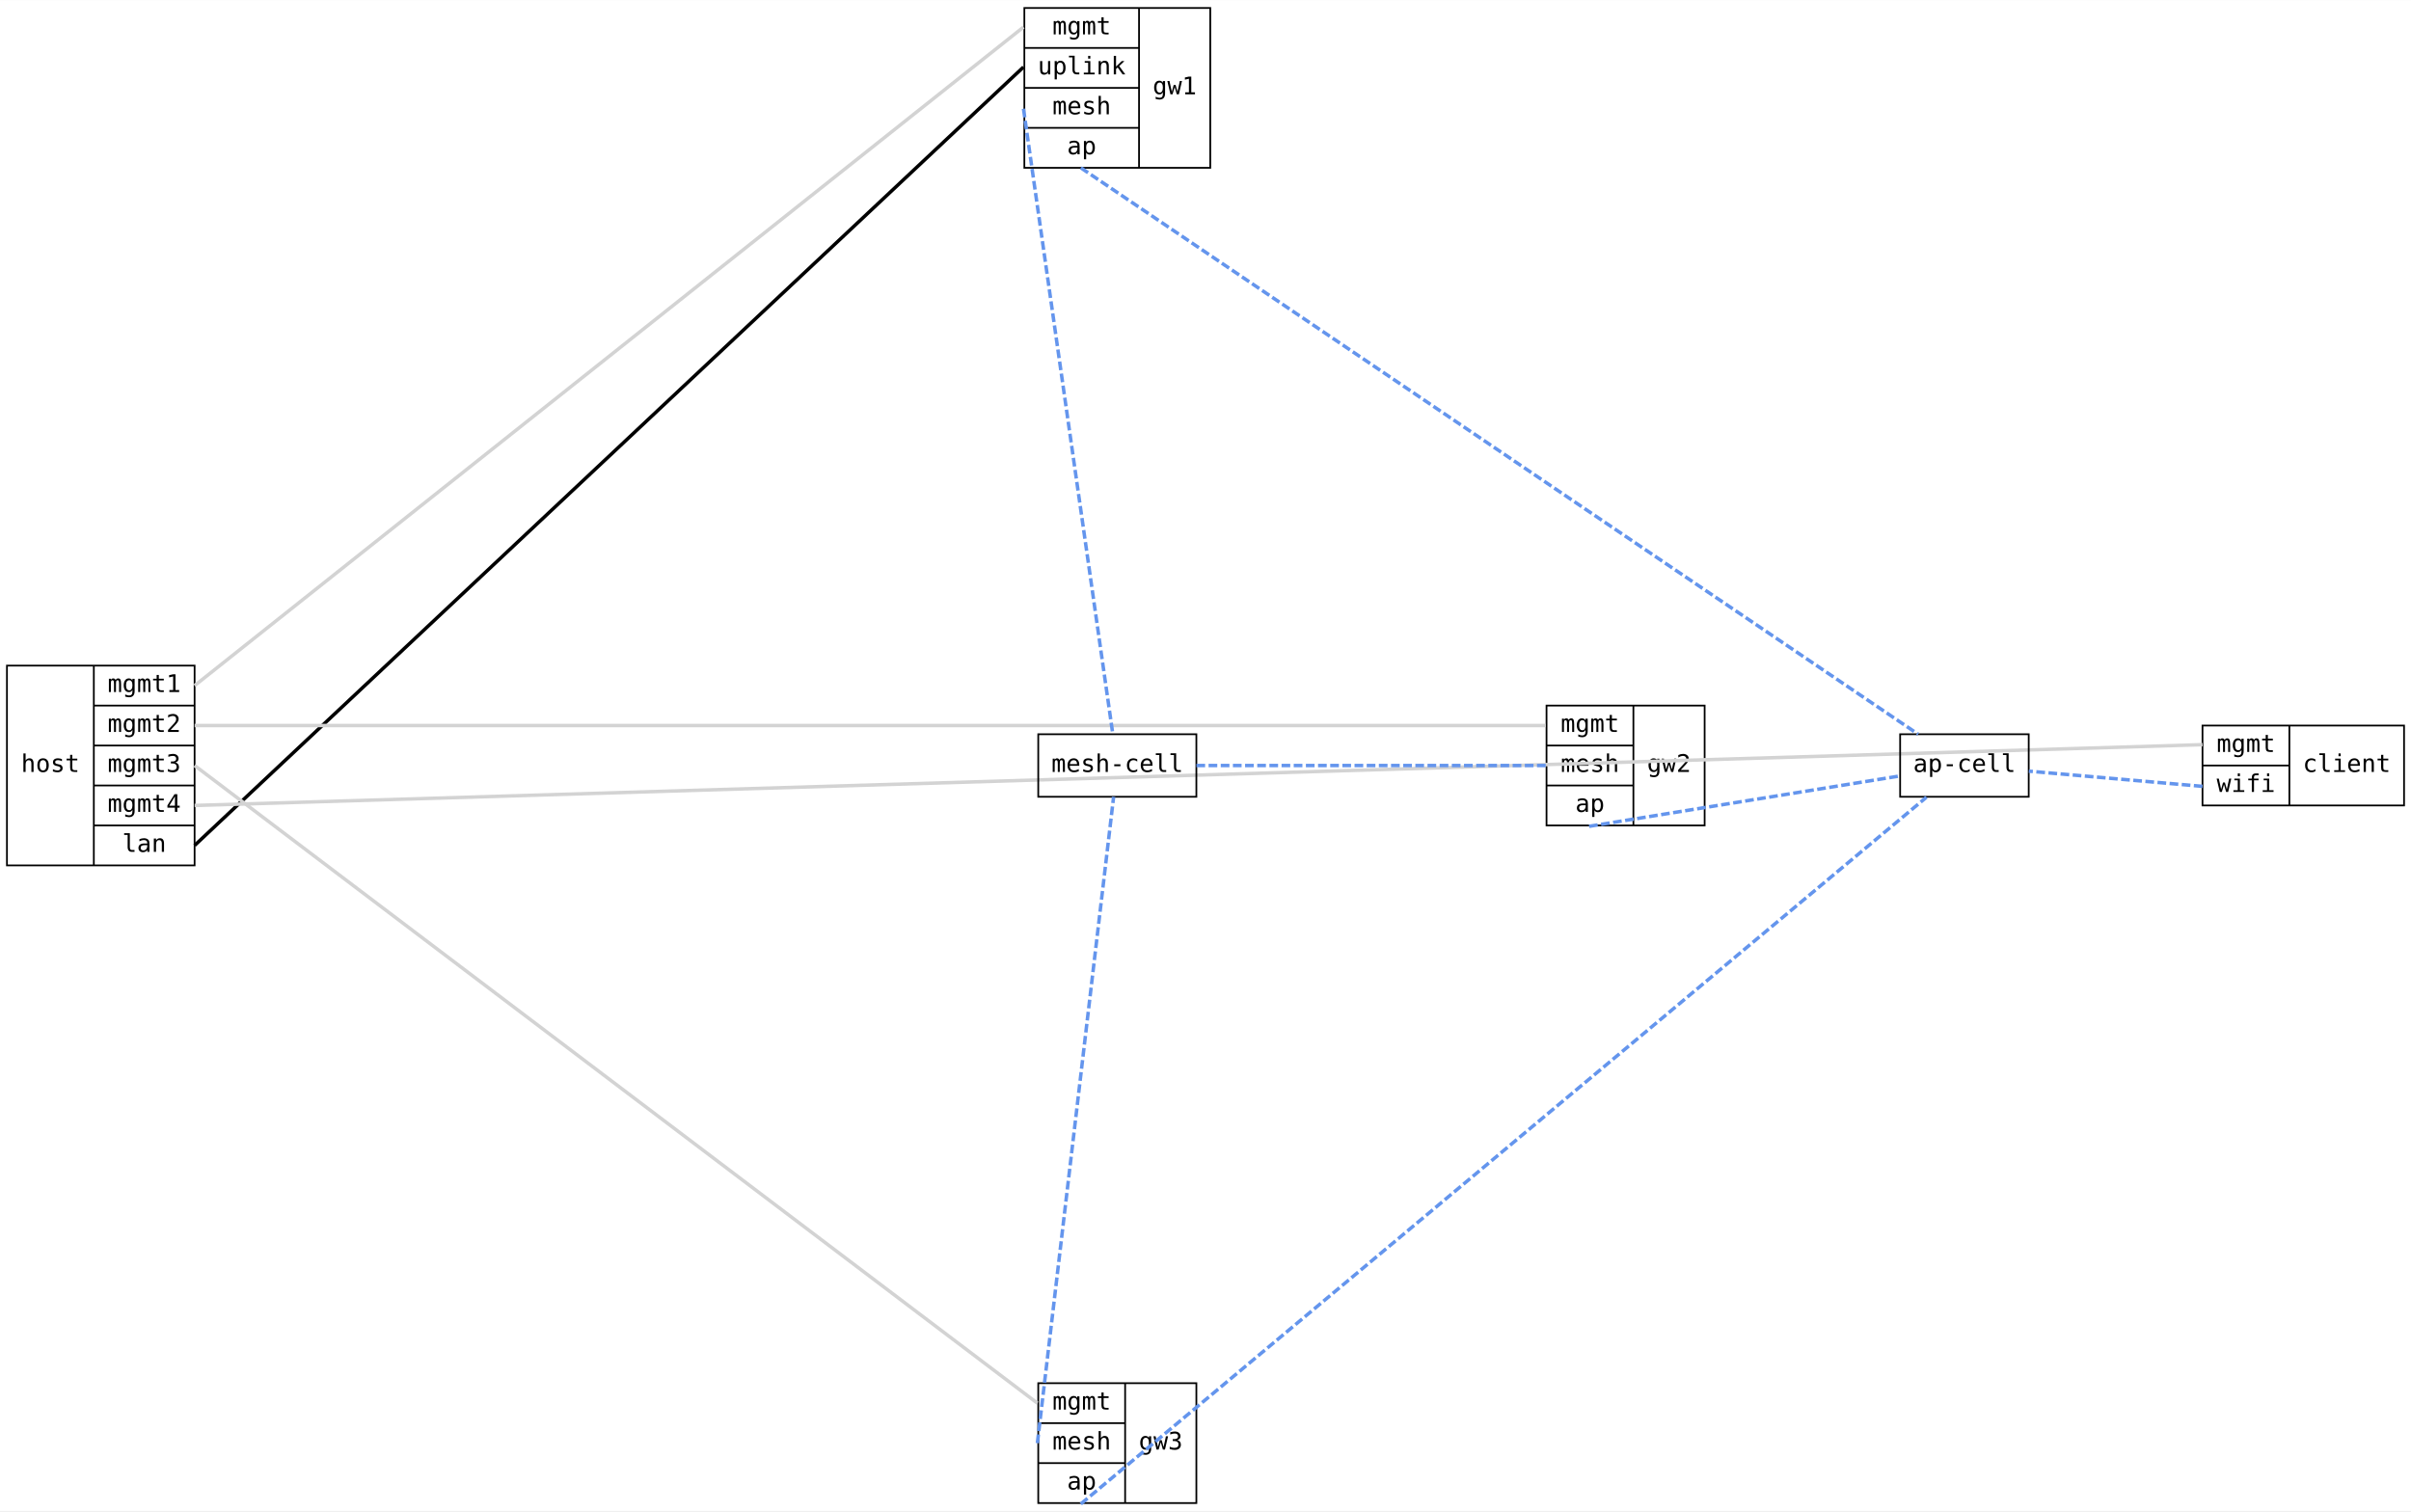
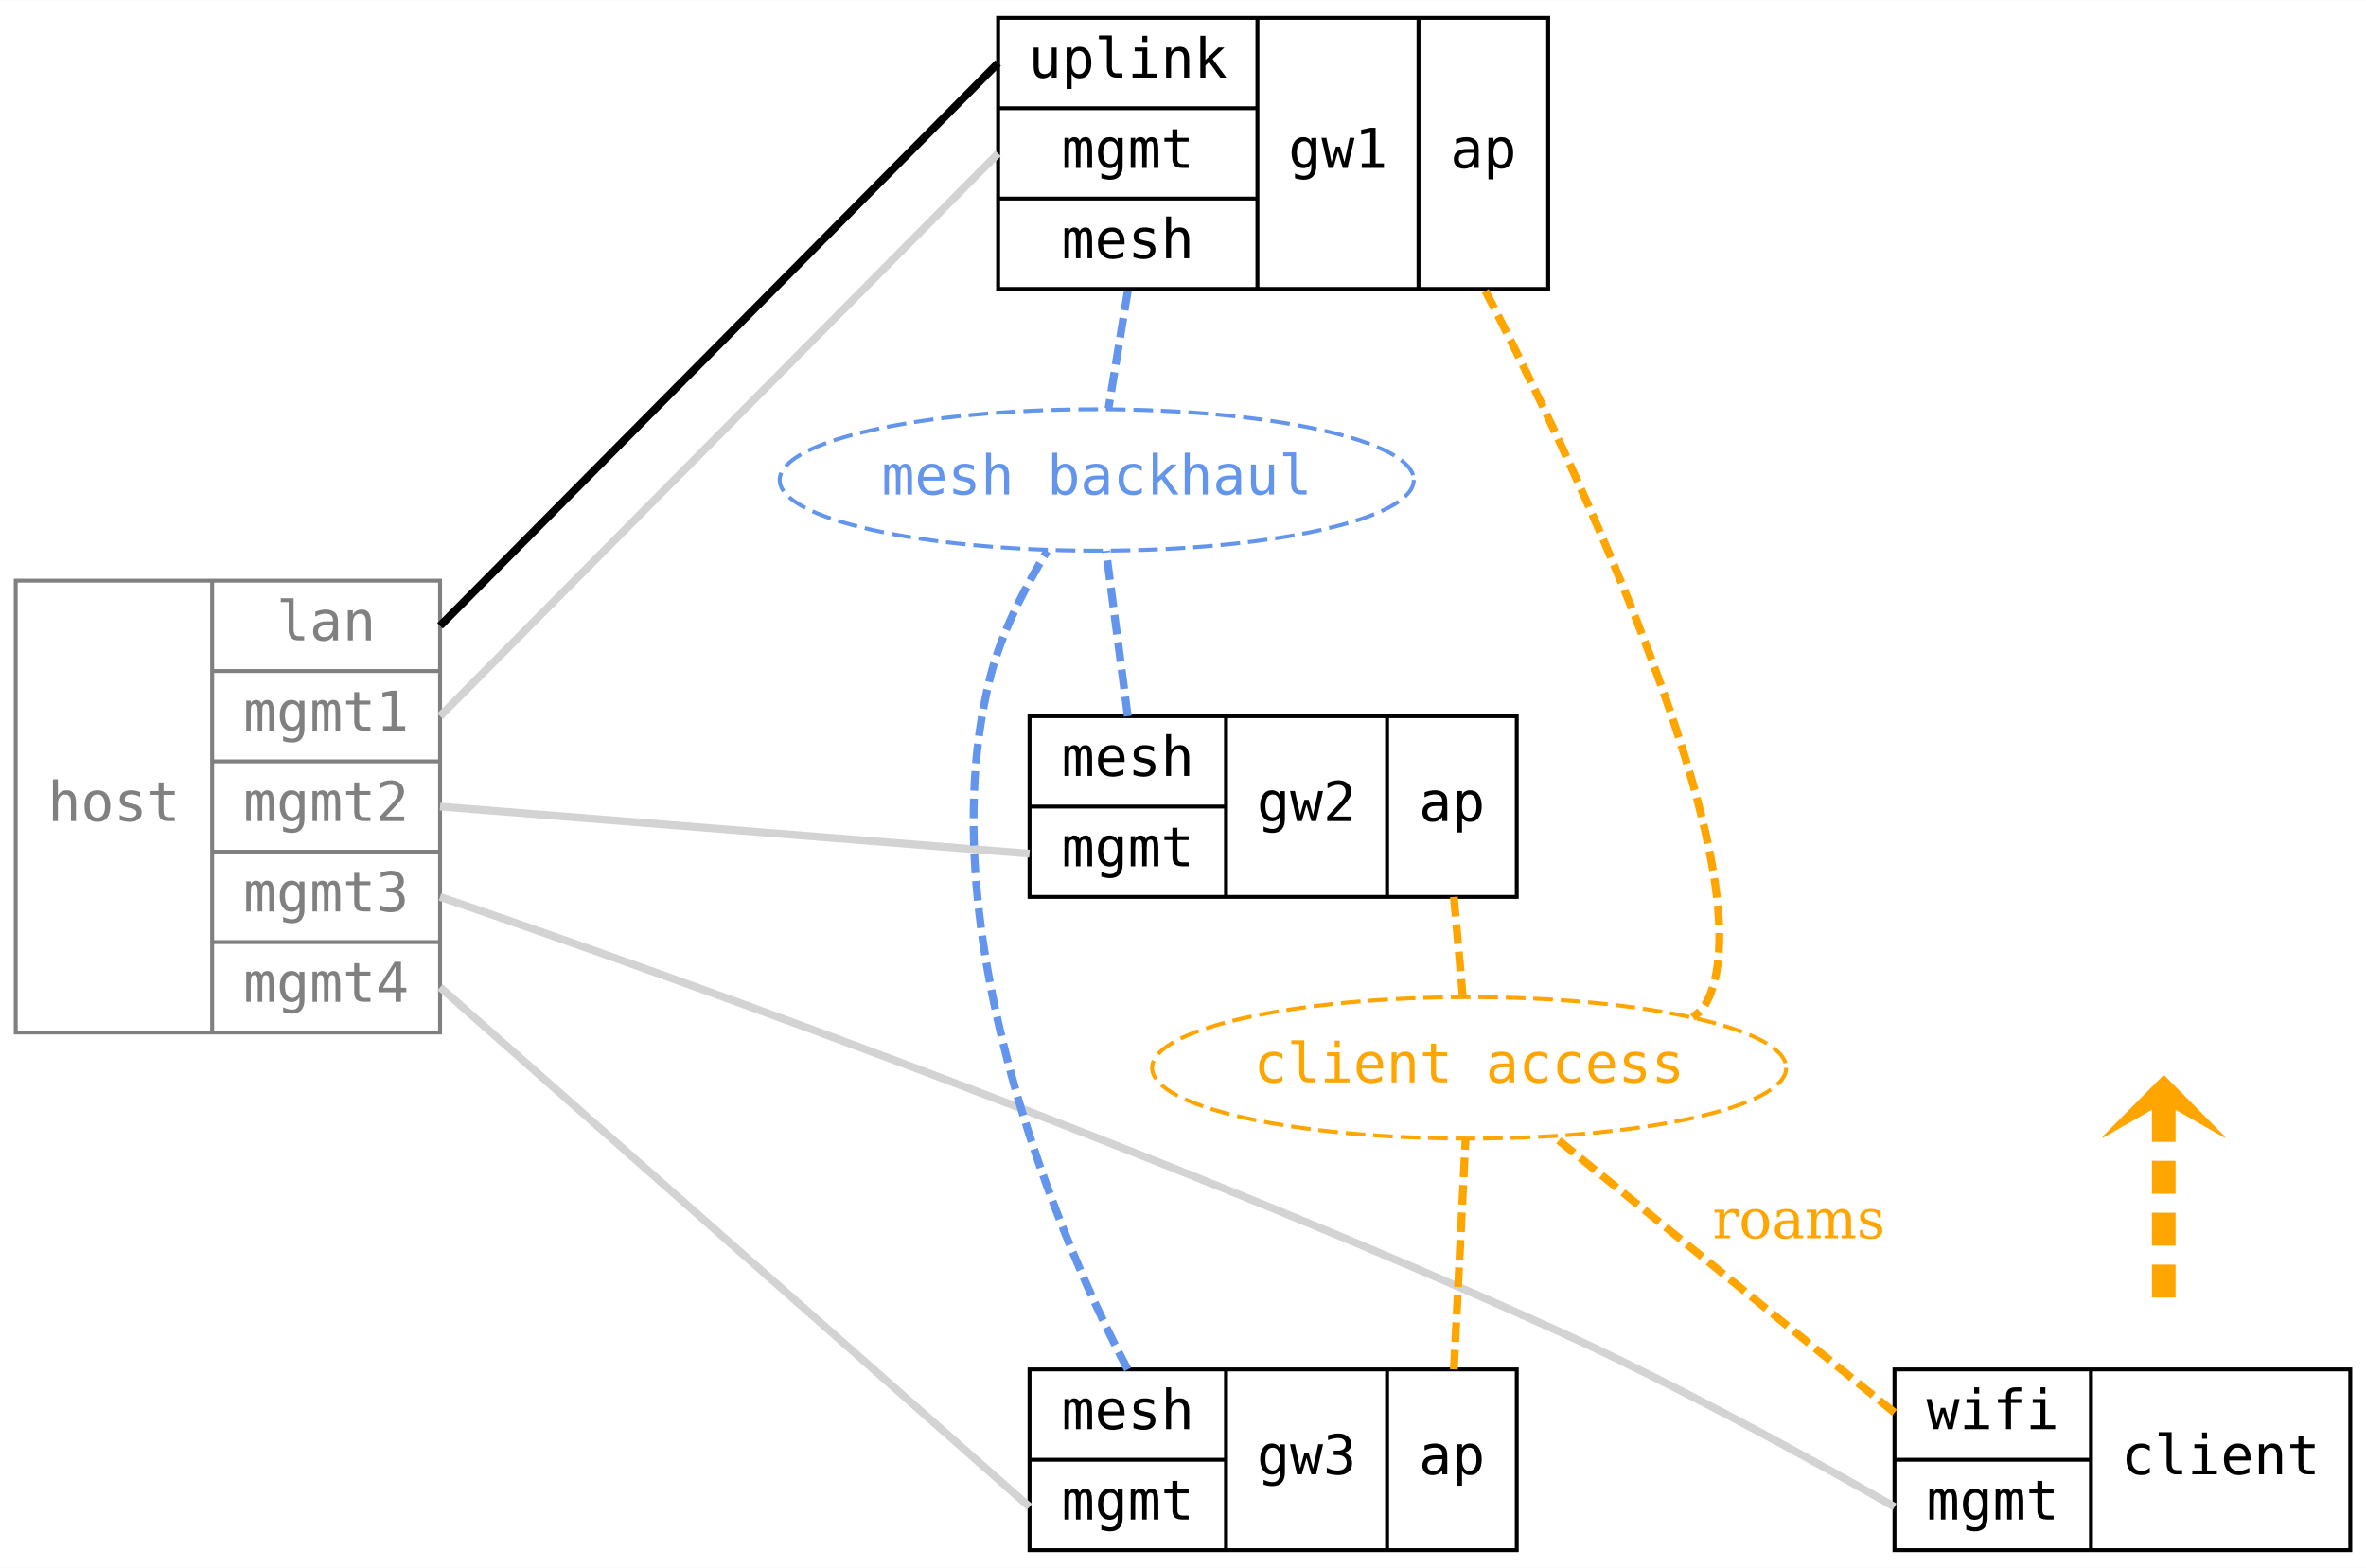
- <svg xmlns="http://www.w3.org/2000/svg" width="1388pt" height="870pt" viewBox="0.00 0.00 1387.63 869.58">
-   <g id="graph0" class="graph" transform="scale(1 1) rotate(0) translate(4 865.58)">
-     <polygon fill="white" stroke="transparent" points="-4,4 -4,-865.58 1383.63,-865.58 1383.63,4 -4,4" />
+ <svg xmlns="http://www.w3.org/2000/svg" width="602pt" height="399pt" viewBox="0.00 0.00 602.17 399.03">
+   <g id="graph0" class="graph" transform="scale(1 1) rotate(0) translate(4 395.03)">
+     <polygon fill="white" stroke="transparent" points="-4,4 -4,-395.03 598.17,-395.03 598.17,4 -4,4" />
    <g id="node1" class="node">
-       <polygon fill="none" stroke="black" points="0,-367.54 0,-482.54 108,-482.54 108,-367.54 0,-367.54" />
-       <text text-anchor="middle" x="25" y="-421.34" font-family="DejaVu Sans Mono, Book" font-size="14.00">host</text>
-       <polyline fill="none" stroke="black" points="50,-367.54 50,-482.54 " />
-       <text text-anchor="middle" x="79" y="-467.34" font-family="DejaVu Sans Mono, Book" font-size="14.00">mgmt1</text>
-       <polyline fill="none" stroke="black" points="50,-459.54 108,-459.54 " />
-       <text text-anchor="middle" x="79" y="-444.34" font-family="DejaVu Sans Mono, Book" font-size="14.00">mgmt2</text>
-       <polyline fill="none" stroke="black" points="50,-436.54 108,-436.54 " />
-       <text text-anchor="middle" x="79" y="-421.34" font-family="DejaVu Sans Mono, Book" font-size="14.00">mgmt3</text>
-       <polyline fill="none" stroke="black" points="50,-413.54 108,-413.54 " />
-       <text text-anchor="middle" x="79" y="-398.34" font-family="DejaVu Sans Mono, Book" font-size="14.00">mgmt4</text>
-       <polyline fill="none" stroke="black" points="50,-390.54 108,-390.54 " />
-       <text text-anchor="middle" x="79" y="-375.34" font-family="DejaVu Sans Mono, Book" font-size="14.00">lan</text>
+       <polygon fill="none" stroke="gray" points="0,-132.27 0,-247.27 108,-247.27 108,-132.27 0,-132.27" />
+       <text text-anchor="middle" x="25" y="-186.07" font-family="DejaVu Sans Mono, Book" font-size="14.00" fill="gray">host</text>
+       <polyline fill="none" stroke="gray" points="50,-132.27 50,-247.27 " />
+       <text text-anchor="middle" x="79" y="-232.07" font-family="DejaVu Sans Mono, Book" font-size="14.00" fill="gray">lan</text>
+       <polyline fill="none" stroke="gray" points="50,-224.27 108,-224.27 " />
+       <text text-anchor="middle" x="79" y="-209.07" font-family="DejaVu Sans Mono, Book" font-size="14.00" fill="gray">mgmt1</text>
+       <polyline fill="none" stroke="gray" points="50,-201.27 108,-201.27 " />
+       <text text-anchor="middle" x="79" y="-186.07" font-family="DejaVu Sans Mono, Book" font-size="14.00" fill="gray">mgmt2</text>
+       <polyline fill="none" stroke="gray" points="50,-178.27 108,-178.27 " />
+       <text text-anchor="middle" x="79" y="-163.07" font-family="DejaVu Sans Mono, Book" font-size="14.00" fill="gray">mgmt3</text>
+       <polyline fill="none" stroke="gray" points="50,-155.27 108,-155.27 " />
+       <text text-anchor="middle" x="79" y="-140.07" font-family="DejaVu Sans Mono, Book" font-size="14.00" fill="gray">mgmt4</text>
    </g>
    <g id="node2" class="node">
-       <polygon fill="none" stroke="black" points="585.56,-769.08 585.56,-861.08 692.56,-861.08 692.56,-769.08 585.56,-769.08" />
-       <text text-anchor="middle" x="618.56" y="-845.88" font-family="DejaVu Sans Mono, Book" font-size="14.00">mgmt</text>
-       <polyline fill="none" stroke="black" points="585.56,-838.08 651.56,-838.08 " />
-       <text text-anchor="middle" x="618.56" y="-822.88" font-family="DejaVu Sans Mono, Book" font-size="14.00">uplink</text>
-       <polyline fill="none" stroke="black" points="585.56,-815.08 651.56,-815.08 " />
-       <text text-anchor="middle" x="618.56" y="-799.88" font-family="DejaVu Sans Mono, Book" font-size="14.00">mesh</text>
-       <polyline fill="none" stroke="black" points="585.56,-792.08 651.56,-792.08 " />
-       <text text-anchor="middle" x="618.56" y="-776.88" font-family="DejaVu Sans Mono, Book" font-size="14.00">ap</text>
-       <polyline fill="none" stroke="black" points="651.56,-769.08 651.56,-861.08 " />
-       <text text-anchor="middle" x="672.06" y="-811.38" font-family="DejaVu Sans Mono, Book" font-size="14.00">gw1</text>
+       <polygon fill="none" stroke="black" points="250.03,-321.53 250.03,-390.53 390.03,-390.53 390.03,-321.53 250.03,-321.53" />
+       <text text-anchor="middle" x="283.03" y="-375.33" font-family="DejaVu Sans Mono, Book" font-size="14.00">uplink</text>
+       <polyline fill="none" stroke="black" points="250.03,-367.53 316.03,-367.53 " />
+       <text text-anchor="middle" x="283.03" y="-352.33" font-family="DejaVu Sans Mono, Book" font-size="14.00">mgmt</text>
+       <polyline fill="none" stroke="black" points="250.03,-344.53 316.03,-344.53 " />
+       <text text-anchor="middle" x="283.03" y="-329.33" font-family="DejaVu Sans Mono, Book" font-size="14.00">mesh</text>
+       <polyline fill="none" stroke="black" points="316.03,-321.53 316.03,-390.53 " />
+       <text text-anchor="middle" x="336.53" y="-352.33" font-family="DejaVu Sans Mono, Book" font-size="14.00">gw1</text>
+       <polyline fill="none" stroke="black" points="357.03,-321.53 357.03,-390.53 " />
+       <text text-anchor="middle" x="373.53" y="-352.33" font-family="DejaVu Sans Mono, Book" font-size="14.00">ap</text>
    </g>
    <g id="edge1" class="edge">
-       <path fill="none" stroke="lightgray" stroke-width="2" d="M108,-471.04C108,-471.04 585.06,-850.08 585.06,-850.08" />
+       <path fill="none" stroke="lightgray" stroke-width="2" d="M108,-212.77C108,-212.77 250.03,-356.03 250.03,-356.03" />
    </g>
    <g id="edge5" class="edge">
-       <path fill="none" stroke="black" stroke-width="2" d="M108,-379.04C108,-379.04 585.06,-827.08 585.06,-827.08" />
+       <path fill="none" stroke="black" stroke-width="2" d="M108,-235.77C108,-235.77 250.03,-379.03 250.03,-379.03" />
    </g>
    <g id="node3" class="node">
-       <polygon fill="none" stroke="black" points="886.09,-390.54 886.09,-459.54 977.09,-459.54 977.09,-390.54 886.09,-390.54" />
-       <text text-anchor="middle" x="911.09" y="-444.34" font-family="DejaVu Sans Mono, Book" font-size="14.00">mgmt</text>
-       <polyline fill="none" stroke="black" points="886.09,-436.54 936.09,-436.54 " />
-       <text text-anchor="middle" x="911.09" y="-421.34" font-family="DejaVu Sans Mono, Book" font-size="14.00">mesh</text>
-       <polyline fill="none" stroke="black" points="886.09,-413.54 936.09,-413.54 " />
-       <text text-anchor="middle" x="911.09" y="-398.34" font-family="DejaVu Sans Mono, Book" font-size="14.00">ap</text>
-       <polyline fill="none" stroke="black" points="936.09,-390.54 936.09,-459.54 " />
-       <text text-anchor="middle" x="956.59" y="-421.34" font-family="DejaVu Sans Mono, Book" font-size="14.00">gw2</text>
+       <polygon fill="none" stroke="black" points="258.03,-166.77 258.03,-212.77 382.03,-212.77 382.03,-166.77 258.03,-166.77" />
+       <text text-anchor="middle" x="283.03" y="-197.57" font-family="DejaVu Sans Mono, Book" font-size="14.00">mesh</text>
+       <polyline fill="none" stroke="black" points="258.03,-189.77 308.03,-189.77 " />
+       <text text-anchor="middle" x="283.03" y="-174.57" font-family="DejaVu Sans Mono, Book" font-size="14.00">mgmt</text>
+       <polyline fill="none" stroke="black" points="308.03,-166.77 308.03,-212.77 " />
+       <text text-anchor="middle" x="328.53" y="-186.07" font-family="DejaVu Sans Mono, Book" font-size="14.00">gw2</text>
+       <polyline fill="none" stroke="black" points="349.03,-166.77 349.03,-212.77 " />
+       <text text-anchor="middle" x="365.53" y="-186.07" font-family="DejaVu Sans Mono, Book" font-size="14.00">ap</text>
    </g>
    <g id="edge2" class="edge">
-       <path fill="none" stroke="lightgray" stroke-width="2" d="M108,-448.04C108,-448.04 885.59,-448.04 885.59,-448.04" />
+       <path fill="none" stroke="lightgray" stroke-width="2" d="M108,-189.77C108,-189.77 258.03,-177.77 258.03,-177.77" />
    </g>
    <g id="node4" class="node">
-       <polygon fill="none" stroke="black" points="593.56,-0.5 593.56,-69.5 684.56,-69.5 684.56,-0.5 593.56,-0.5" />
-       <text text-anchor="middle" x="618.56" y="-54.3" font-family="DejaVu Sans Mono, Book" font-size="14.00">mgmt</text>
-       <polyline fill="none" stroke="black" points="593.56,-46.5 643.56,-46.5 " />
-       <text text-anchor="middle" x="618.56" y="-31.3" font-family="DejaVu Sans Mono, Book" font-size="14.00">mesh</text>
-       <polyline fill="none" stroke="black" points="593.56,-23.5 643.56,-23.5 " />
-       <text text-anchor="middle" x="618.56" y="-8.3" font-family="DejaVu Sans Mono, Book" font-size="14.00">ap</text>
-       <polyline fill="none" stroke="black" points="643.56,-0.5 643.56,-69.5 " />
-       <text text-anchor="middle" x="664.06" y="-31.3" font-family="DejaVu Sans Mono, Book" font-size="14.00">gw3</text>
+       <polygon fill="none" stroke="black" points="258.03,-0.5 258.03,-46.5 382.03,-46.5 382.03,-0.5 258.03,-0.5" />
+       <text text-anchor="middle" x="283.03" y="-31.3" font-family="DejaVu Sans Mono, Book" font-size="14.00">mesh</text>
+       <polyline fill="none" stroke="black" points="258.03,-23.5 308.03,-23.5 " />
+       <text text-anchor="middle" x="283.03" y="-8.3" font-family="DejaVu Sans Mono, Book" font-size="14.00">mgmt</text>
+       <polyline fill="none" stroke="black" points="308.03,-0.5 308.03,-46.5 " />
+       <text text-anchor="middle" x="328.53" y="-19.8" font-family="DejaVu Sans Mono, Book" font-size="14.00">gw3</text>
+       <polyline fill="none" stroke="black" points="349.03,-0.5 349.03,-46.5 " />
+       <text text-anchor="middle" x="365.53" y="-19.8" font-family="DejaVu Sans Mono, Book" font-size="14.00">ap</text>
+     </g>
+     <g id="edge4" class="edge">
+       <path fill="none" stroke="lightgray" stroke-width="2" d="M108,-143.77C108,-143.77 258.03,-11.5 258.03,-11.5" />
+     </g>
+     <g id="node5" class="node">
+       <polygon fill="none" stroke="black" points="478.17,-0.5 478.17,-46.5 594.17,-46.5 594.17,-0.5 478.17,-0.5" />
+       <text text-anchor="middle" x="503.17" y="-31.3" font-family="DejaVu Sans Mono, Book" font-size="14.00">wifi</text>
+       <polyline fill="none" stroke="black" points="478.17,-23.5 528.17,-23.5 " />
+       <text text-anchor="middle" x="503.17" y="-8.3" font-family="DejaVu Sans Mono, Book" font-size="14.00">mgmt</text>
+       <polyline fill="none" stroke="black" points="528.17,-0.5 528.17,-46.5 " />
+       <text text-anchor="middle" x="561.17" y="-19.8" font-family="DejaVu Sans Mono, Book" font-size="14.00">client</text>
    </g>
    <g id="edge3" class="edge">
-       <path fill="none" stroke="lightgray" stroke-width="2" d="M108,-425.04C108,-425.04 593.06,-58 593.06,-58" />
-     </g>
-     <g id="node5" class="node">
-       <polygon fill="none" stroke="black" points="1263.63,-402.04 1263.63,-448.04 1379.63,-448.04 1379.63,-402.04 1263.63,-402.04" />
-       <text text-anchor="middle" x="1288.63" y="-432.84" font-family="DejaVu Sans Mono, Book" font-size="14.00">mgmt</text>
-       <polyline fill="none" stroke="black" points="1263.63,-425.04 1313.63,-425.04 " />
-       <text text-anchor="middle" x="1288.63" y="-409.84" font-family="DejaVu Sans Mono, Book" font-size="14.00">wifi</text>
-       <polyline fill="none" stroke="black" points="1313.63,-402.04 1313.63,-448.04 " />
-       <text text-anchor="middle" x="1346.63" y="-421.34" font-family="DejaVu Sans Mono, Book" font-size="14.00">client</text>
-     </g>
-     <g id="edge4" class="edge">
-       <path fill="none" stroke="lightgray" stroke-width="2" d="M108,-402.04C108,-402.04 1263.63,-437.04 1263.63,-437.04" />
+       <path fill="none" stroke="lightgray" stroke-width="2" d="M108,-166.77C108,-166.77 268.71,-112.44 392.03,-56.5 431.37,-38.66 478.17,-11.5 478.17,-11.5" />
    </g>
    <g id="node6" class="node">
-       <polygon fill="none" stroke="black" points="593.56,-407.04 593.56,-443.04 684.56,-443.04 684.56,-407.04 593.56,-407.04" />
-       <text text-anchor="middle" x="639.06" y="-421.34" font-family="DejaVu Sans Mono, Book" font-size="14.00">mesh-cell</text>
+       <ellipse fill="none" stroke="cornflowerblue" stroke-dasharray="5,2" cx="275.13" cy="-272.9" rx="80.69" ry="18" />
+       <text text-anchor="middle" x="275.13" y="-269.2" font-family="DejaVu Sans Mono, Book" font-size="14.00" fill="cornflowerblue">mesh backhaul</text>
    </g>
    <g id="edge6" class="edge">
-       <path fill="none" stroke="cornflowerblue" stroke-width="2" stroke-dasharray="5,2" d="M585.06,-803.08C585.06,-803.08 625.67,-518.79 636.45,-443.27" />
+       <path fill="none" stroke="cornflowerblue" stroke-width="2" stroke-dasharray="5,2" d="M283.03,-321.03C283.03,-321.03 280.35,-304.73 278.12,-291.1" />
    </g>
    <g id="node7" class="node">
-       <polygon fill="none" stroke="black" points="1089.61,-407.04 1089.61,-443.04 1163.61,-443.04 1163.61,-407.04 1089.61,-407.04" />
-       <text text-anchor="middle" x="1126.61" y="-421.34" font-family="DejaVu Sans Mono, Book" font-size="14.00">ap-cell</text>
+       <ellipse fill="none" stroke="orange" stroke-dasharray="5,2" cx="369.91" cy="-123.26" rx="80.69" ry="18" />
+       <text text-anchor="middle" x="369.91" y="-119.56" font-family="DejaVu Sans Mono, Book" font-size="14.00" fill="orange">client access</text>
    </g>
    <g id="edge9" class="edge">
-       <path fill="none" stroke="cornflowerblue" stroke-width="2" stroke-dasharray="5,2" d="M618.06,-769.08C618.06,-769.08 995.34,-513.84 1099.98,-443.05" />
+       <path fill="none" stroke="orange" stroke-width="2" stroke-dasharray="5,2" d="M374.03,-321.03C374.03,-321.03 450.49,-176.58 430.15,-139.6 429.48,-138.36 428.32,-137.21 426.78,-136.14" />
    </g>
    <g id="edge7" class="edge">
-       <path fill="none" stroke="cornflowerblue" stroke-width="2" stroke-dasharray="5,2" d="M885.59,-425.04C885.59,-425.04 755.8,-425.04 684.56,-425.04" />
+       <path fill="none" stroke="cornflowerblue" stroke-width="2" stroke-dasharray="5,2" d="M283.03,-212.77C283.03,-212.77 279.83,-237.15 277.5,-254.86" />
    </g>
    <g id="edge10" class="edge">
-       <path fill="none" stroke="cornflowerblue" stroke-width="2" stroke-dasharray="5,2" d="M910.59,-390.04C910.59,-390.04 1027.71,-409.02 1089.47,-419.02" />
+       <path fill="none" stroke="orange" stroke-width="2" stroke-dasharray="5,2" d="M366.03,-166.77C366.03,-166.77 367.22,-153.38 368.28,-141.46" />
    </g>
    <g id="edge8" class="edge">
-       <path fill="none" stroke="cornflowerblue" stroke-width="2" stroke-dasharray="5,2" d="M593.06,-35C593.06,-35 627.89,-330.3 636.93,-407.01" />
+       <path fill="none" stroke="cornflowerblue" stroke-width="2" stroke-dasharray="5,2" d="M283.03,-46.5C283.03,-46.5 228.43,-145.34 248.03,-222.77 250.89,-234.09 256.87,-245.62 262.49,-254.77" />
    </g>
    <g id="edge11" class="edge">
-       <path fill="none" stroke="cornflowerblue" stroke-width="2" stroke-dasharray="5,2" d="M618.06,0C618.06,0 1007.42,-325.42 1104.76,-406.78" />
+       <path fill="none" stroke="orange" stroke-width="2" stroke-dasharray="5,2" d="M366.03,-46.5C366.03,-46.5 367.84,-82.37 368.99,-105.07" />
    </g>
    <g id="edge12" class="edge">
-       <path fill="none" stroke="cornflowerblue" stroke-width="2" stroke-dasharray="5,2" d="M1263.63,-413.04C1263.63,-413.04 1204.27,-418.24 1163.69,-421.79" />
+       <path fill="none" stroke="orange" stroke-width="2" stroke-dasharray="5,2" d="M478.17,-35.5C478.17,-35.5 423.15,-80.1 391.56,-105.71" />
+       <text text-anchor="start" x="431.86" y="-79.89" font-family="DejaVu Serif, Book" font-size="14.00" fill="orange">roams</text>
+       <text text-anchor="start" x="514.86" y="-64.79" font-family="DejaVu Serif, Book" font-size="76.00" fill="orange">⇡</text>
    </g>
  </g>
</svg>
